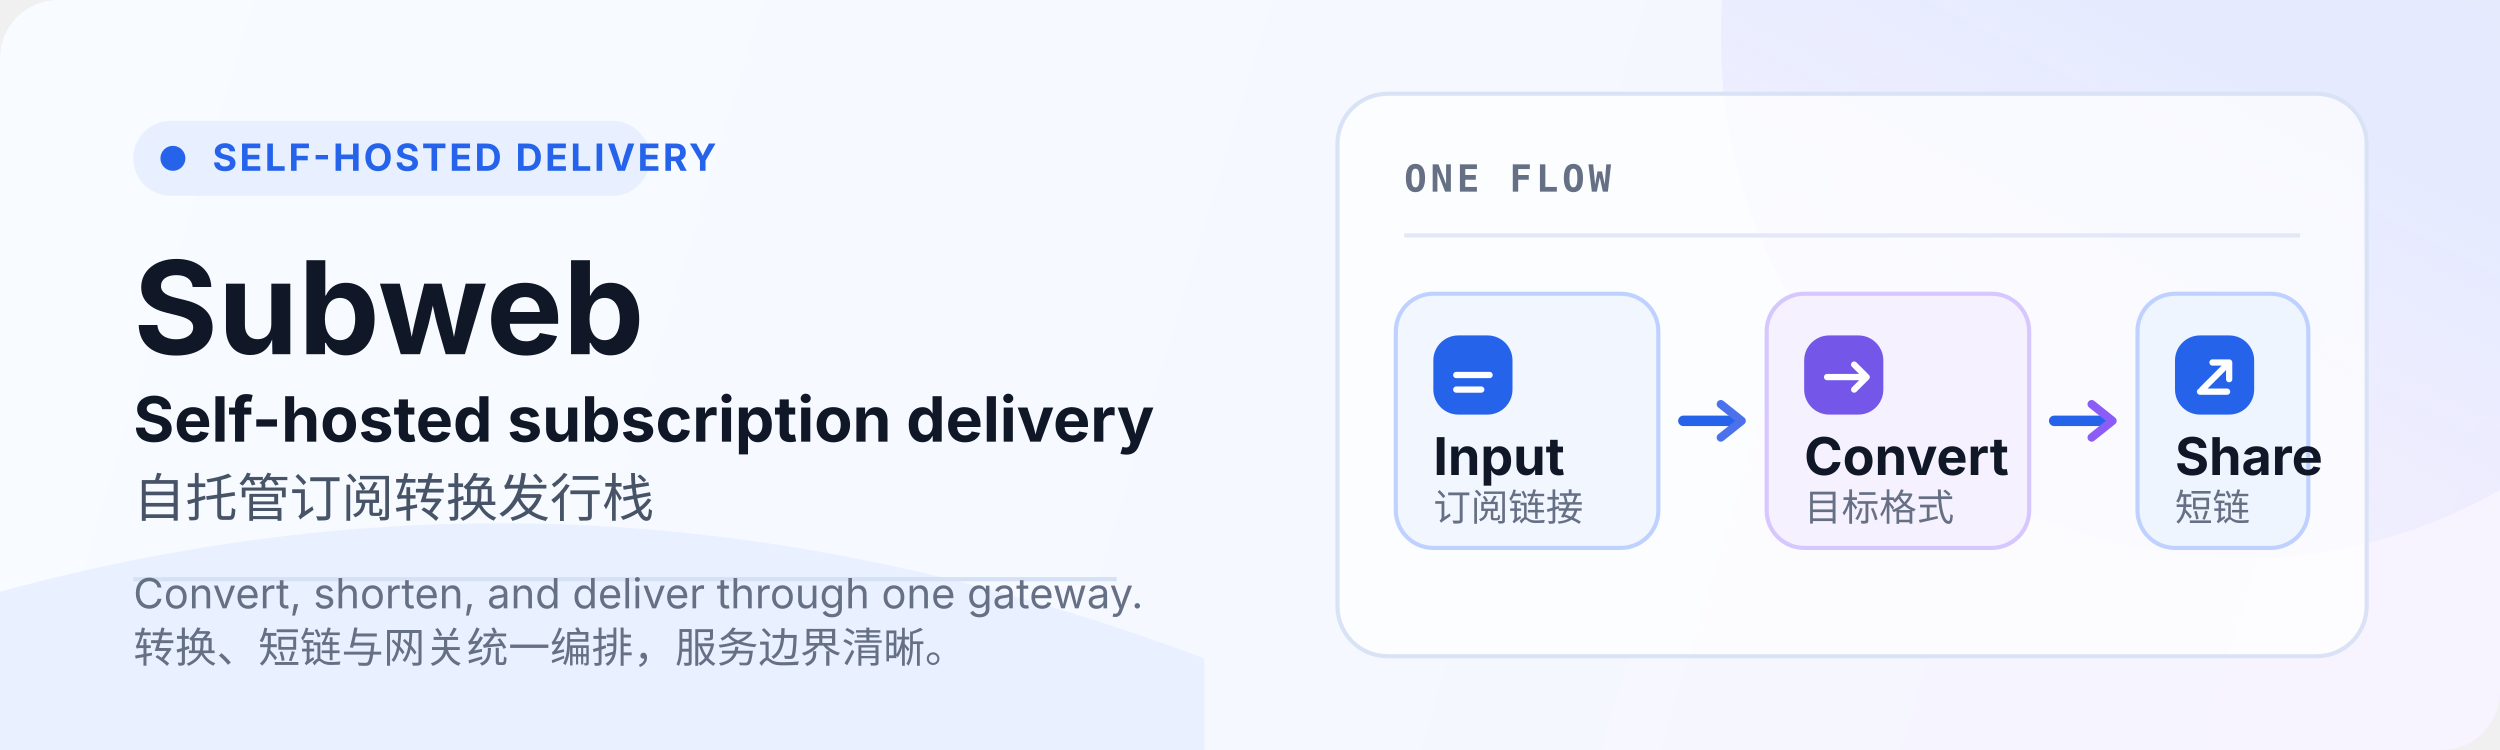
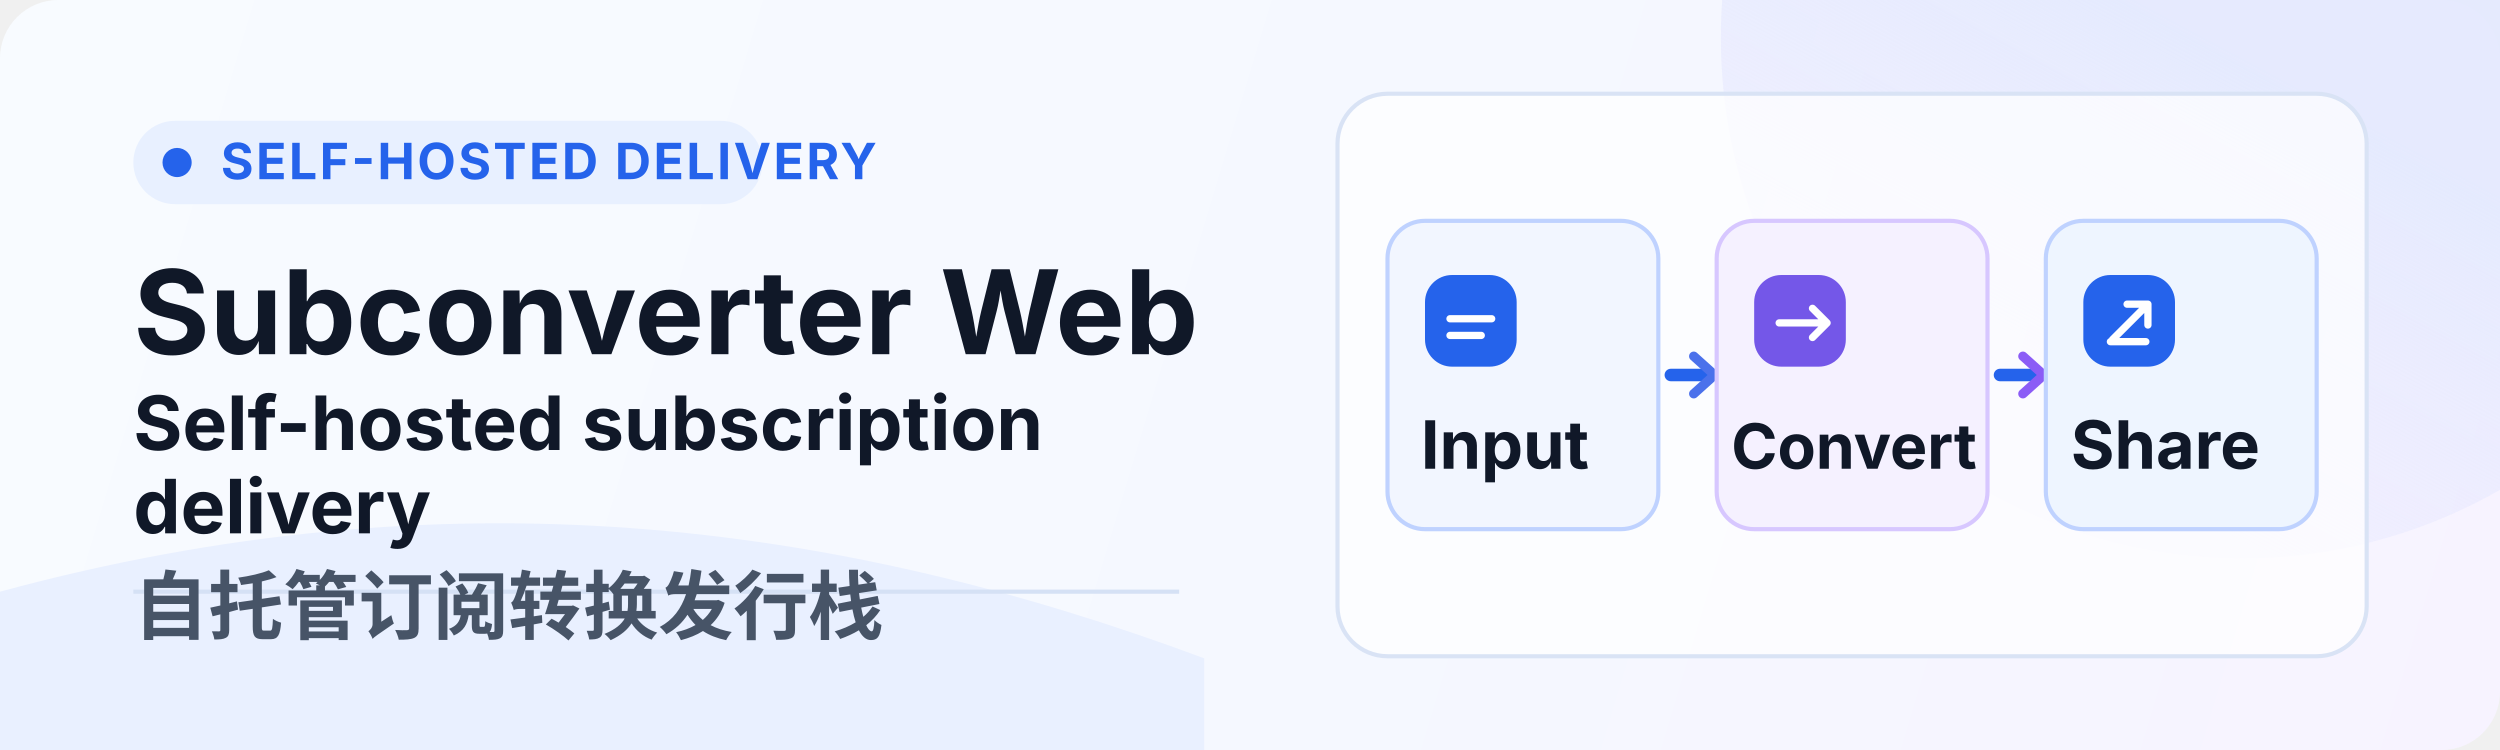
<svg xmlns="http://www.w3.org/2000/svg" width="1200" height="360" viewBox="0 0 1200 360" role="img" aria-labelledby="title desc">
  <defs>
    <linearGradient id="surface" x1="0" y1="0" x2="1200" y2="360" gradientUnits="userSpaceOnUse">
      <stop offset="0" stop-color="#F8FBFF" />
      <stop offset="0.56" stop-color="#F5F8FF" />
      <stop offset="1" stop-color="#F7F3FF" />
    </linearGradient>
    <linearGradient id="flow" x1="660" y1="122" x2="1124" y2="266" gradientUnits="userSpaceOnUse">
      <stop offset="0" stop-color="#2563EB" />
      <stop offset="1" stop-color="#8B5CF6" />
    </linearGradient>
    <linearGradient id="halo" x1="1032" y1="4" x2="850" y2="342" gradientUnits="userSpaceOnUse">
      <stop offset="0" stop-color="#E4EAFE" stop-opacity="0.95" />
      <stop offset="1" stop-color="#EEE7FF" stop-opacity="0" />
    </linearGradient>
  </defs>
  <rect width="1200" height="360" rx="28" fill="url(#surface)" />
  <path d="M0 284C214 226 401 250 578 316V360H0Z" fill="#E9F0FF" />
  <circle cx="1076" cy="18" r="250" fill="url(#halo)" />
-   <path d="M64 278H536" stroke="#D5E1F5" stroke-width="2" />
+   <path d="M64 284H566" stroke="#D5E1F5" stroke-width="2" />
  <g id="title-block" transform="translate(64 58)">
-     <rect width="248" height="36" rx="18" fill="#E8F0FF" />
-     <circle cx="19" cy="18" r="6" fill="#2563EB" />
-     <text x="38" y="24" fill="#2563EB" font-family="-apple-system, BlinkMacSystemFont, Segoe UI, PingFang SC, sans-serif" font-size="18" font-weight="700" letter-spacing="1.2">SELF-HOSTED DELIVERY</text>
-     <text x="0" y="112" fill="#101828" font-family="-apple-system, BlinkMacSystemFont, Segoe UI, PingFang SC, sans-serif" font-size="62" font-weight="750">Subweb</text>
-     <text x="0" y="154" fill="#101828" font-family="-apple-system, BlinkMacSystemFont, Segoe UI, PingFang SC, sans-serif" font-size="30" font-weight="650">Self-hosted subscription delivery</text>
-     <text x="0" y="190" fill="#475467" font-family="-apple-system, BlinkMacSystemFont, Segoe UI, PingFang SC, sans-serif" font-size="25" font-weight="500">自托管订阅转换发行栈</text>
-     <text x="0" y="234" fill="#667085" font-family="-apple-system, BlinkMacSystemFont, Segoe UI, PingFang SC, sans-serif" font-size="20">Convert, shorten, and deliver through one gateway.</text>
-     <text x="0" y="260" fill="#667085" font-family="-apple-system, BlinkMacSystemFont, Segoe UI, PingFang SC, sans-serif" font-size="20">转换、短链与网关统一编排，服务边界清晰。</text>
+     <rect width="302" height="40" rx="20" fill="#E8F0FF" />
+     <circle cx="21" cy="20" r="7" fill="#2563EB" />
+     <text x="42" y="28" fill="#2563EB" font-family="-apple-system, BlinkMacSystemFont, Segoe UI, PingFang SC, sans-serif" font-size="24" font-weight="700" letter-spacing="1.2">SELF-HOSTED DELIVERY</text>
+     <text x="0" y="112" fill="#101828" font-family="-apple-system, BlinkMacSystemFont, Segoe UI, PingFang SC, sans-serif" font-size="56" font-weight="750">Subconverter Web</text>
+     <text x="0" y="158" fill="#101828" font-family="-apple-system, BlinkMacSystemFont, Segoe UI, PingFang SC, sans-serif" font-size="36" font-weight="650">Self-hosted subscription</text>
+     <text x="0" y="198" fill="#101828" font-family="-apple-system, BlinkMacSystemFont, Segoe UI, PingFang SC, sans-serif" font-size="36" font-weight="650">delivery</text>
+     <text x="0" y="246" fill="#475467" font-family="-apple-system, BlinkMacSystemFont, Segoe UI, PingFang SC, sans-serif" font-size="36" font-weight="600">自托管订阅转换发行栈</text>
  </g>
  <g id="input-convert-share" transform="translate(642 45)">
    <rect width="494" height="270" rx="24" fill="#FFFFFF" fill-opacity="0.72" stroke="#D9E3F5" stroke-width="2" />
-     <text x="32" y="47" fill="#667085" font-family="ui-monospace, SFMono-Regular, Menlo, monospace" font-size="18" font-weight="700" letter-spacing="1.8">ONE FLOW</text>
-     <path d="M32 68H462" stroke="#E2E8F5" stroke-width="2" />
-     <g id="input-card" transform="translate(28 96)">
-       <rect width="126" height="122" rx="18" fill="#F2F6FF" stroke="#BFD2FF" stroke-width="2" />
-       <rect x="18" y="20" width="38" height="38" rx="12" fill="#2563EB" />
-       <path d="M29 39H45M29 46H41" stroke="#FFFFFF" stroke-width="3" stroke-linecap="round" />
-       <text x="18" y="87" fill="#101828" font-family="-apple-system, BlinkMacSystemFont, Segoe UI, PingFang SC, sans-serif" font-size="25" font-weight="700">Input</text>
-       <text x="18" y="109" fill="#667085" font-family="-apple-system, BlinkMacSystemFont, Segoe UI, PingFang SC, sans-serif" font-size="18">订阅链接</text>
+     <g id="input-card" transform="translate(24 61)">
+       <rect width="130" height="148" rx="18" fill="#F2F6FF" stroke="#BFD2FF" stroke-width="2" />
+       <rect x="18" y="26" width="44" height="44" rx="13" fill="#2563EB" />
+       <path d="M30 47H50M30 55H45" stroke="#FFFFFF" stroke-width="3.5" stroke-linecap="round" />
+       <text x="16" y="119" fill="#101828" font-family="-apple-system, BlinkMacSystemFont, Segoe UI, PingFang SC, sans-serif" font-size="32" font-weight="700">Input</text>
    </g>
-     <path d="M166 157H190" stroke="url(#flow)" stroke-width="5" stroke-linecap="round" />
-     <path d="M184 149L194 157L184 165" fill="none" stroke="#4B71EB" stroke-width="4" stroke-linecap="round" stroke-linejoin="round" />
-     <g id="convert-card" transform="translate(206 96)">
-       <rect width="126" height="122" rx="18" fill="#F5F1FF" stroke="#D7C7FF" stroke-width="2" />
-       <rect x="18" y="20" width="38" height="38" rx="12" fill="#7457E8" />
-       <path d="M29 40H46M42 34L48 40L42 46" fill="none" stroke="#FFFFFF" stroke-width="3" stroke-linecap="round" stroke-linejoin="round" />
-       <text x="18" y="87" fill="#101828" font-family="-apple-system, BlinkMacSystemFont, Segoe UI, PingFang SC, sans-serif" font-size="25" font-weight="700">Convert</text>
-       <text x="18" y="109" fill="#667085" font-family="-apple-system, BlinkMacSystemFont, Segoe UI, PingFang SC, sans-serif" font-size="18">目标格式</text>
+     <path d="M160 135H176" stroke="url(#flow)" stroke-width="6" stroke-linecap="round" />
+     <path d="M171 126L181 135L171 144" fill="none" stroke="#4B71EB" stroke-width="4.5" stroke-linecap="round" stroke-linejoin="round" />
+     <g id="convert-card" transform="translate(182 61)">
+       <rect width="130" height="148" rx="18" fill="#F5F1FF" stroke="#D7C7FF" stroke-width="2" />
+       <rect x="18" y="26" width="44" height="44" rx="13" fill="#7457E8" />
+       <path d="M30 49H51M46 42L53 49L46 56" fill="none" stroke="#FFFFFF" stroke-width="3.5" stroke-linecap="round" stroke-linejoin="round" />
+       <text x="7" y="119" fill="#101828" font-family="-apple-system, BlinkMacSystemFont, Segoe UI, PingFang SC, sans-serif" font-size="30" font-weight="700">Convert</text>
    </g>
-     <path d="M344 157H368" stroke="url(#flow)" stroke-width="5" stroke-linecap="round" />
-     <path d="M362 149L372 157L362 165" fill="none" stroke="#8B5CF6" stroke-width="4" stroke-linecap="round" stroke-linejoin="round" />
-     <g id="share-card" transform="translate(384 96)">
-       <rect width="82" height="122" rx="18" fill="#EEF5FF" stroke="#BFD2FF" stroke-width="2" />
-       <rect x="18" y="20" width="38" height="38" rx="12" fill="#2563EB" />
-       <path d="M31 46L44 33M36 33H44V41M30 47H43" fill="none" stroke="#FFFFFF" stroke-width="3" stroke-linecap="round" stroke-linejoin="round" />
-       <text x="18" y="87" fill="#101828" font-family="-apple-system, BlinkMacSystemFont, Segoe UI, PingFang SC, sans-serif" font-size="25" font-weight="700">Share</text>
-       <text x="18" y="109" fill="#667085" font-family="-apple-system, BlinkMacSystemFont, Segoe UI, PingFang SC, sans-serif" font-size="18">短链</text>
+     <path d="M318 135H334" stroke="url(#flow)" stroke-width="6" stroke-linecap="round" />
+     <path d="M329 126L339 135L329 144" fill="none" stroke="#8B5CF6" stroke-width="4.5" stroke-linecap="round" stroke-linejoin="round" />
+     <g id="share-card" transform="translate(340 61)">
+       <rect width="130" height="148" rx="18" fill="#EEF5FF" stroke="#BFD2FF" stroke-width="2" />
+       <rect x="18" y="26" width="44" height="44" rx="13" fill="#2563EB" />
+       <path d="M32 57L49 40M39 40H49V50M31 58H48" fill="none" stroke="#FFFFFF" stroke-width="3.5" stroke-linecap="round" stroke-linejoin="round" />
+       <text x="12" y="119" fill="#101828" font-family="-apple-system, BlinkMacSystemFont, Segoe UI, PingFang SC, sans-serif" font-size="32" font-weight="700">Share</text>
    </g>
  </g>
</svg>
